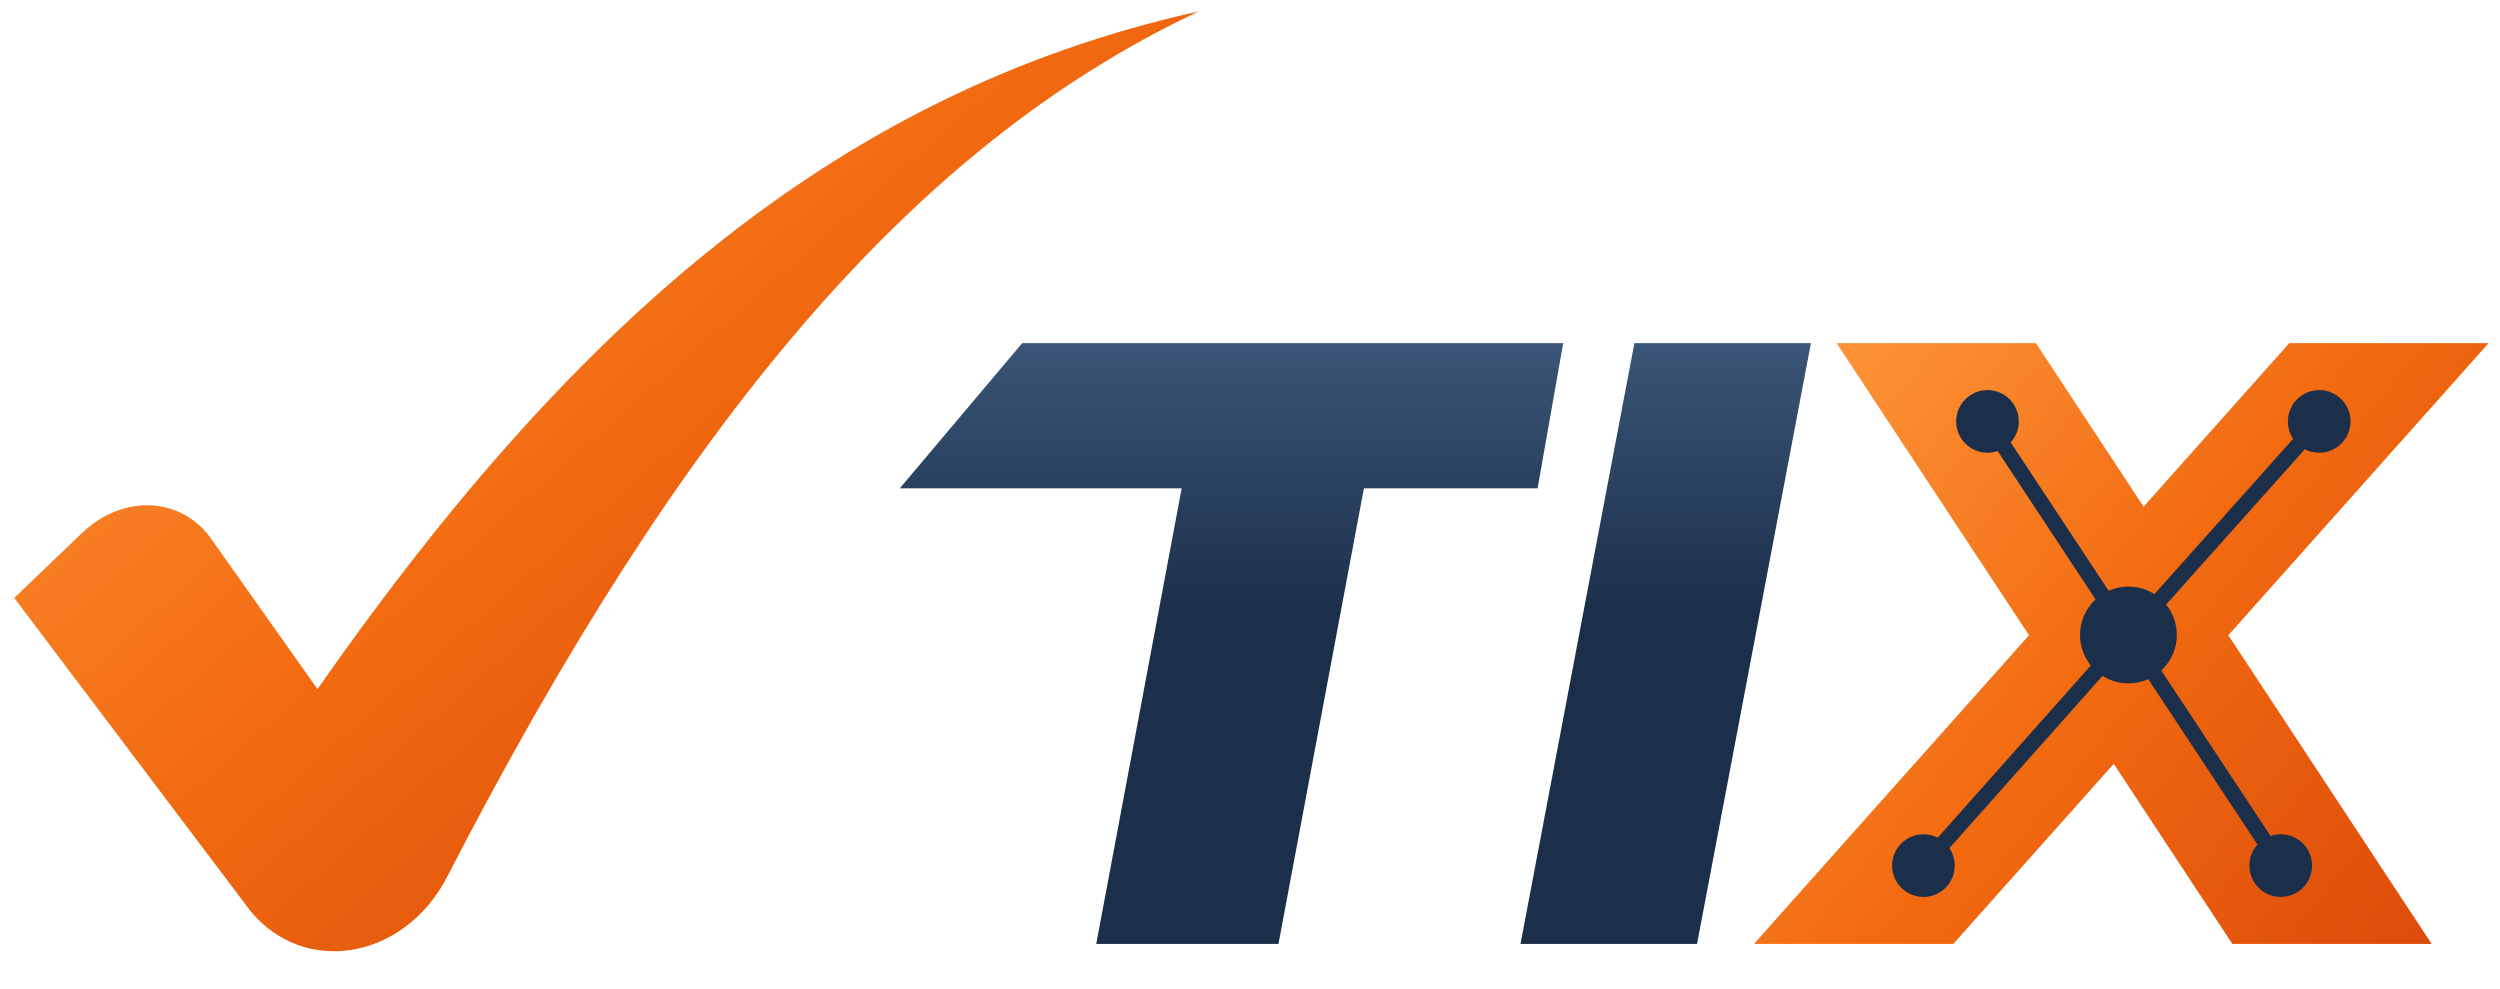
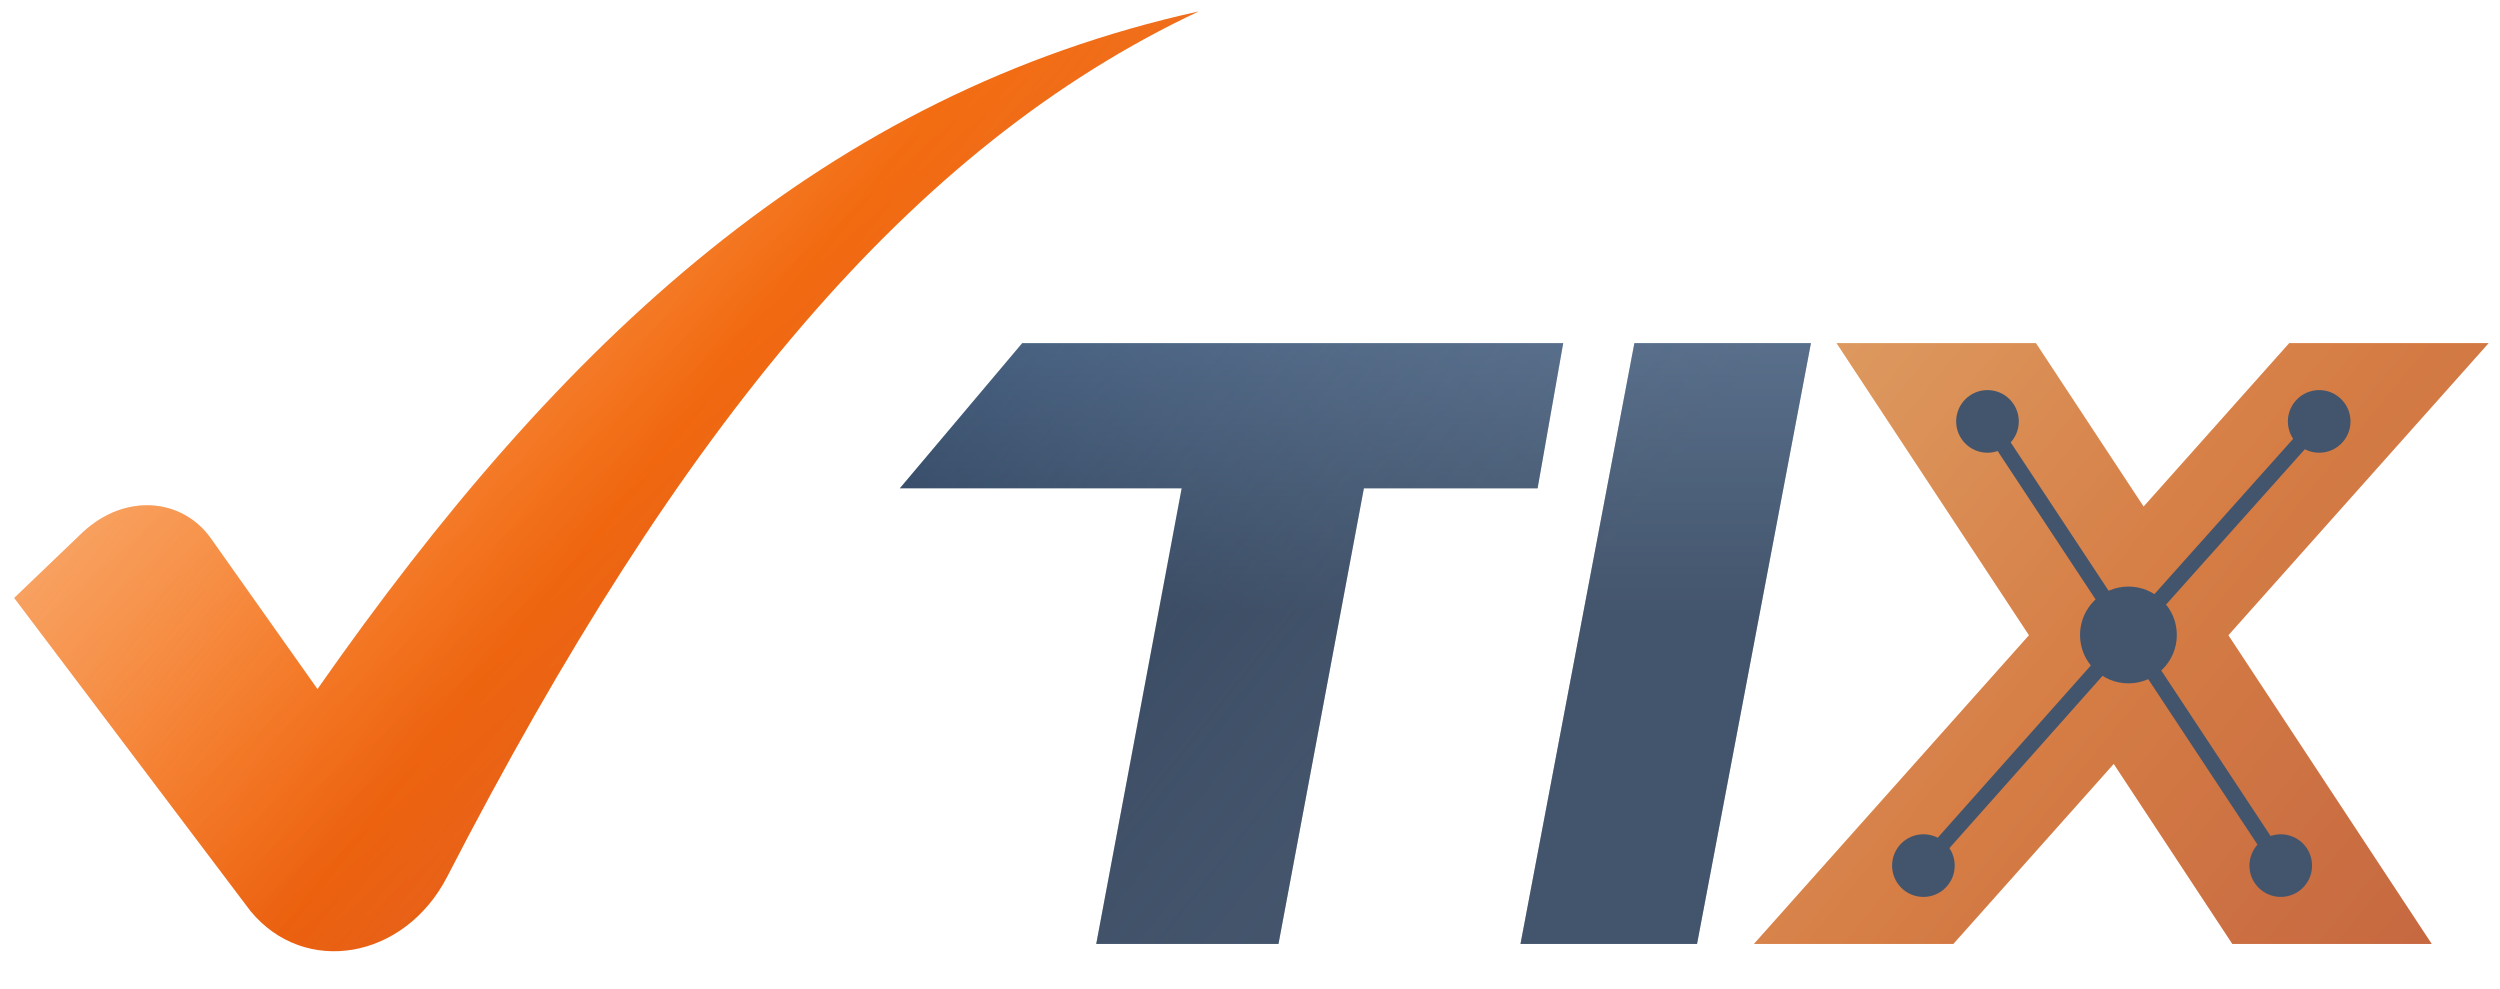
<svg xmlns="http://www.w3.org/2000/svg" viewBox="120 262 1756 694">
  <defs>
    <linearGradient id="gCheck" gradientUnits="userSpaceOnUse" x1="130" y1="300" x2="700" y2="950">
      <stop offset="0" stop-color="#FF9A3D" />
      <stop offset="0.55" stop-color="#F26A10" />
      <stop offset="1" stop-color="#D9480A" />
    </linearGradient>
    <linearGradient id="gX" gradientUnits="userSpaceOnUse" x1="1352" y1="503" x2="1868" y2="925">
      <stop offset="0" stop-color="#FF9A3D" />
      <stop offset="0.5" stop-color="#F26A10" />
      <stop offset="1" stop-color="#D9480A" />
    </linearGradient>
    <linearGradient id="gNavy" gradientUnits="userSpaceOnUse" x1="0" y1="503" x2="0" y2="925">
      <stop offset="0" stop-color="#3A5577" />
      <stop offset="0.45" stop-color="#1B2F4A" />
      <stop offset="1" stop-color="#1B2F4A" />
    </linearGradient>
+     <clipPath id="clTix">
+       <path d="M 130 682 L 178 636 C 208 608 248 612 268 640 L 343 746 C 515 500 700 328 962 270 C 760 365 598 560 434 878 C 404 936 334 948 296 902 Z" />
+       <path d="M 838 503 L 1218 503 L 1200 605 L 1078 605 L 1018 925 L 890 925 L 950 605 L 752 605 Z" />
+       <path d="M 1268 503 L 1392 503 L 1312 925 L 1188 925 Z" />
+       <path d="M 1410 503 L 1550 503 L 1828 925 L 1688 925 Z M 1728 503 L 1868 503 L 1492 925 L 1352 925 Z" />
+     </clipPath>
+     <linearGradient id="gSil" gradientUnits="userSpaceOnUse" x1="120" y1="262" x2="1000" y2="960">
+       <stop offset="0" stop-color="#F4F6FA" stop-opacity=".55" />
+       <stop offset=".5" stop-color="#FFFFFF" stop-opacity="0" />
+       <stop offset="1" stop-color="#9AA5B4" stop-opacity=".32" />
+     </linearGradient>
+     <linearGradient id="gBand" x1="0" y1="0" x2="1" y2="0">
+       <stop offset="0" stop-color="#FFFFFF" stop-opacity="0" />
+       <stop offset=".42" stop-color="#D5DCE5" stop-opacity=".75" />
+       <stop offset=".5" stop-color="#FFFFFF" stop-opacity=".95" />
+       <stop offset=".58" stop-color="#BFC8D4" stop-opacity=".7" />
+       <stop offset="1" stop-color="#FFFFFF" stop-opacity="0" />
+     </linearGradient>
  </defs>
  <path d="M 130 682 L 178 636 C 208 608 248 612 268 640 L 343 746 C 515 500 700 328 962 270 C 760 365 598 560 434 878 C 404 936 334 948 296 902 Z" fill="url(#gCheck)" />
  <path d="M 838 503 L 1218 503 L 1200 605 L 1078 605 L 1018 925 L 890 925 L 950 605 L 752 605 Z" fill="url(#gNavy)" />
  <path d="M 1268 503 L 1392 503 L 1312 925 L 1188 925 Z" fill="url(#gNavy)" />
  <path d="M 1410 503 L 1550 503 L 1828 925 L 1688 925 Z M 1728 503 L 1868 503 L 1492 925 L 1352 925 Z" fill="url(#gX)" />
  <line x1="1615" y1="708" x2="1516" y2="558" stroke="#1B2F4A" stroke-width="11.0" stroke-linecap="round" />
  <line x1="1615" y1="708" x2="1749" y2="558" stroke="#1B2F4A" stroke-width="11.0" stroke-linecap="round" />
  <line x1="1615" y1="708" x2="1471" y2="870" stroke="#1B2F4A" stroke-width="11.0" stroke-linecap="round" />
  <line x1="1615" y1="708" x2="1722" y2="870" stroke="#1B2F4A" stroke-width="11.0" stroke-linecap="round" />
  <circle cx="1516" cy="558" r="22" fill="#1B2F4A" />
  <circle cx="1749" cy="558" r="22" fill="#1B2F4A" />
  <circle cx="1471" cy="870" r="22" fill="#1B2F4A" />
  <circle cx="1722" cy="870" r="22" fill="#1B2F4A" />
  <circle cx="1615" cy="708" r="34" fill="#1B2F4A" />
+   <style>@keyframes tixsh{0%,38%{transform:translateX(0)}78%,100%{transform:translateX(2900px)}}.tixsh{animation:tixsh 3.8s ease-in-out infinite}@media (prefers-reduced-motion:reduce){.tixsh{animation:none;transform:translateX(1050px)}}</style>
+   <g clip-path="url(#clTix)">
+     <rect x="120" y="262" width="1756" height="694" fill="url(#gSil)" />
+     <g transform="skewX(-20)">
+       <rect class="tixsh" x="-450" y="250" width="380" height="720" fill="url(#gBand)" />
+     </g>
+   </g>
</svg>
